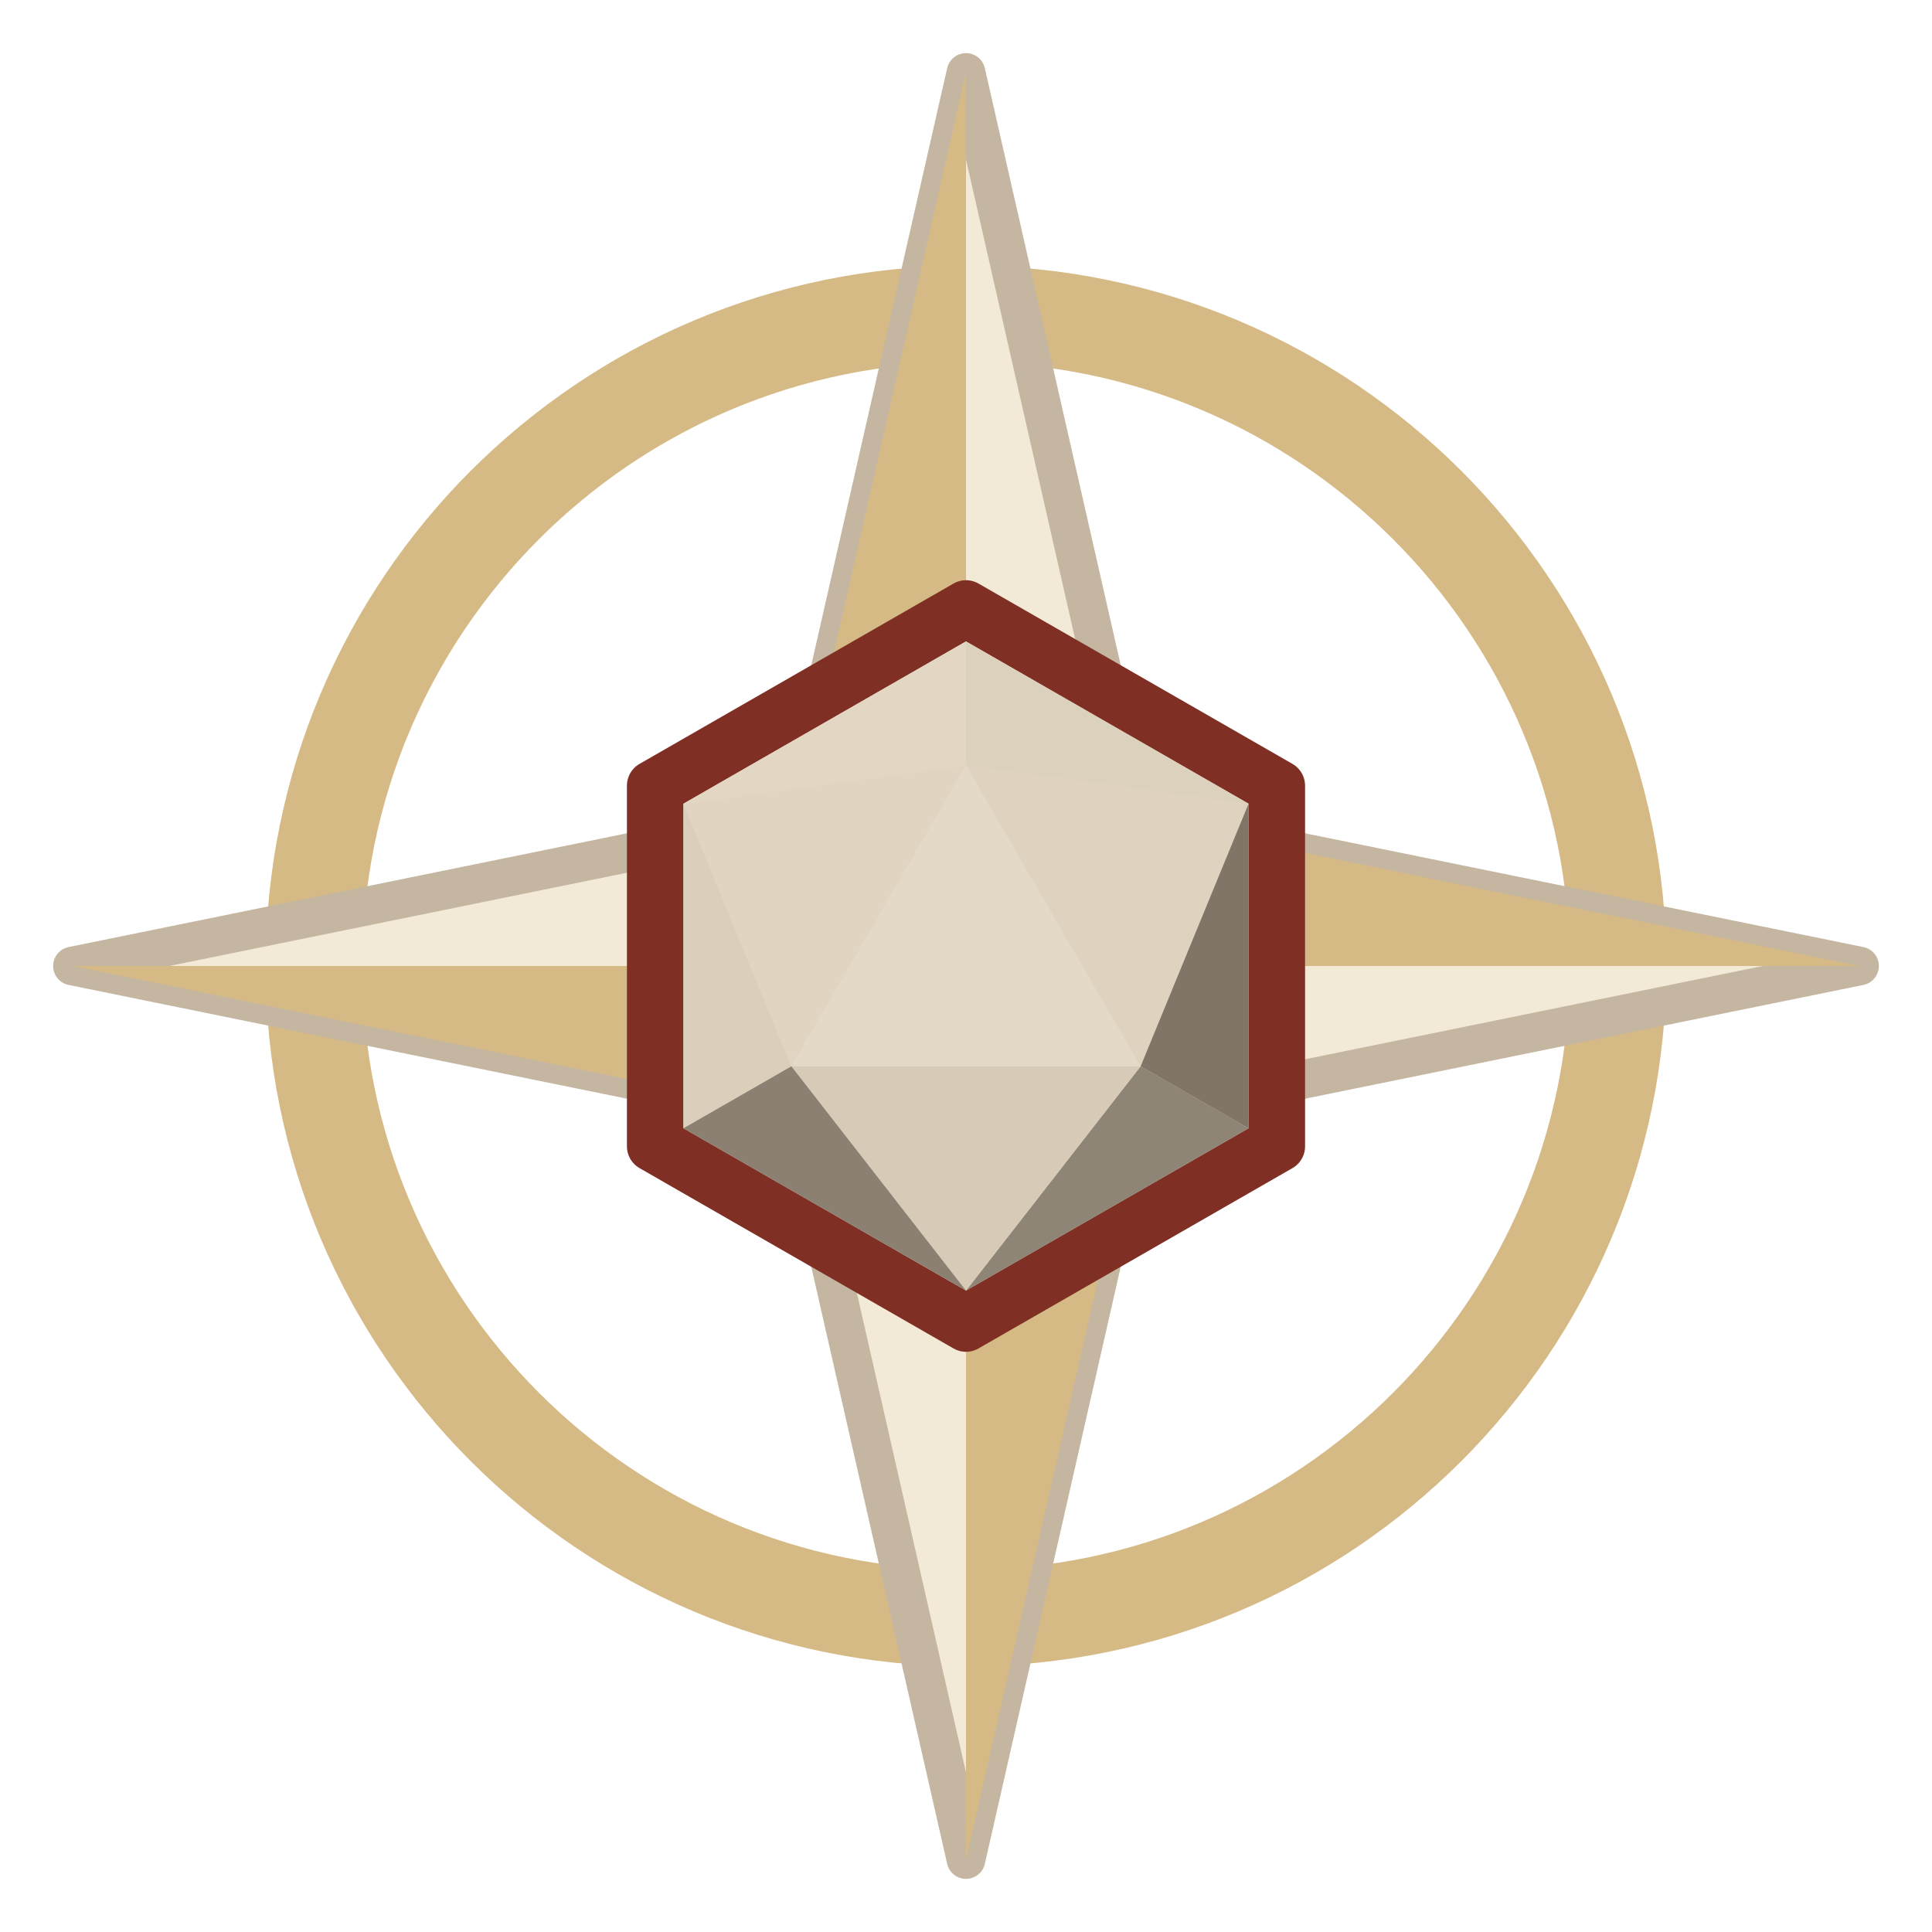
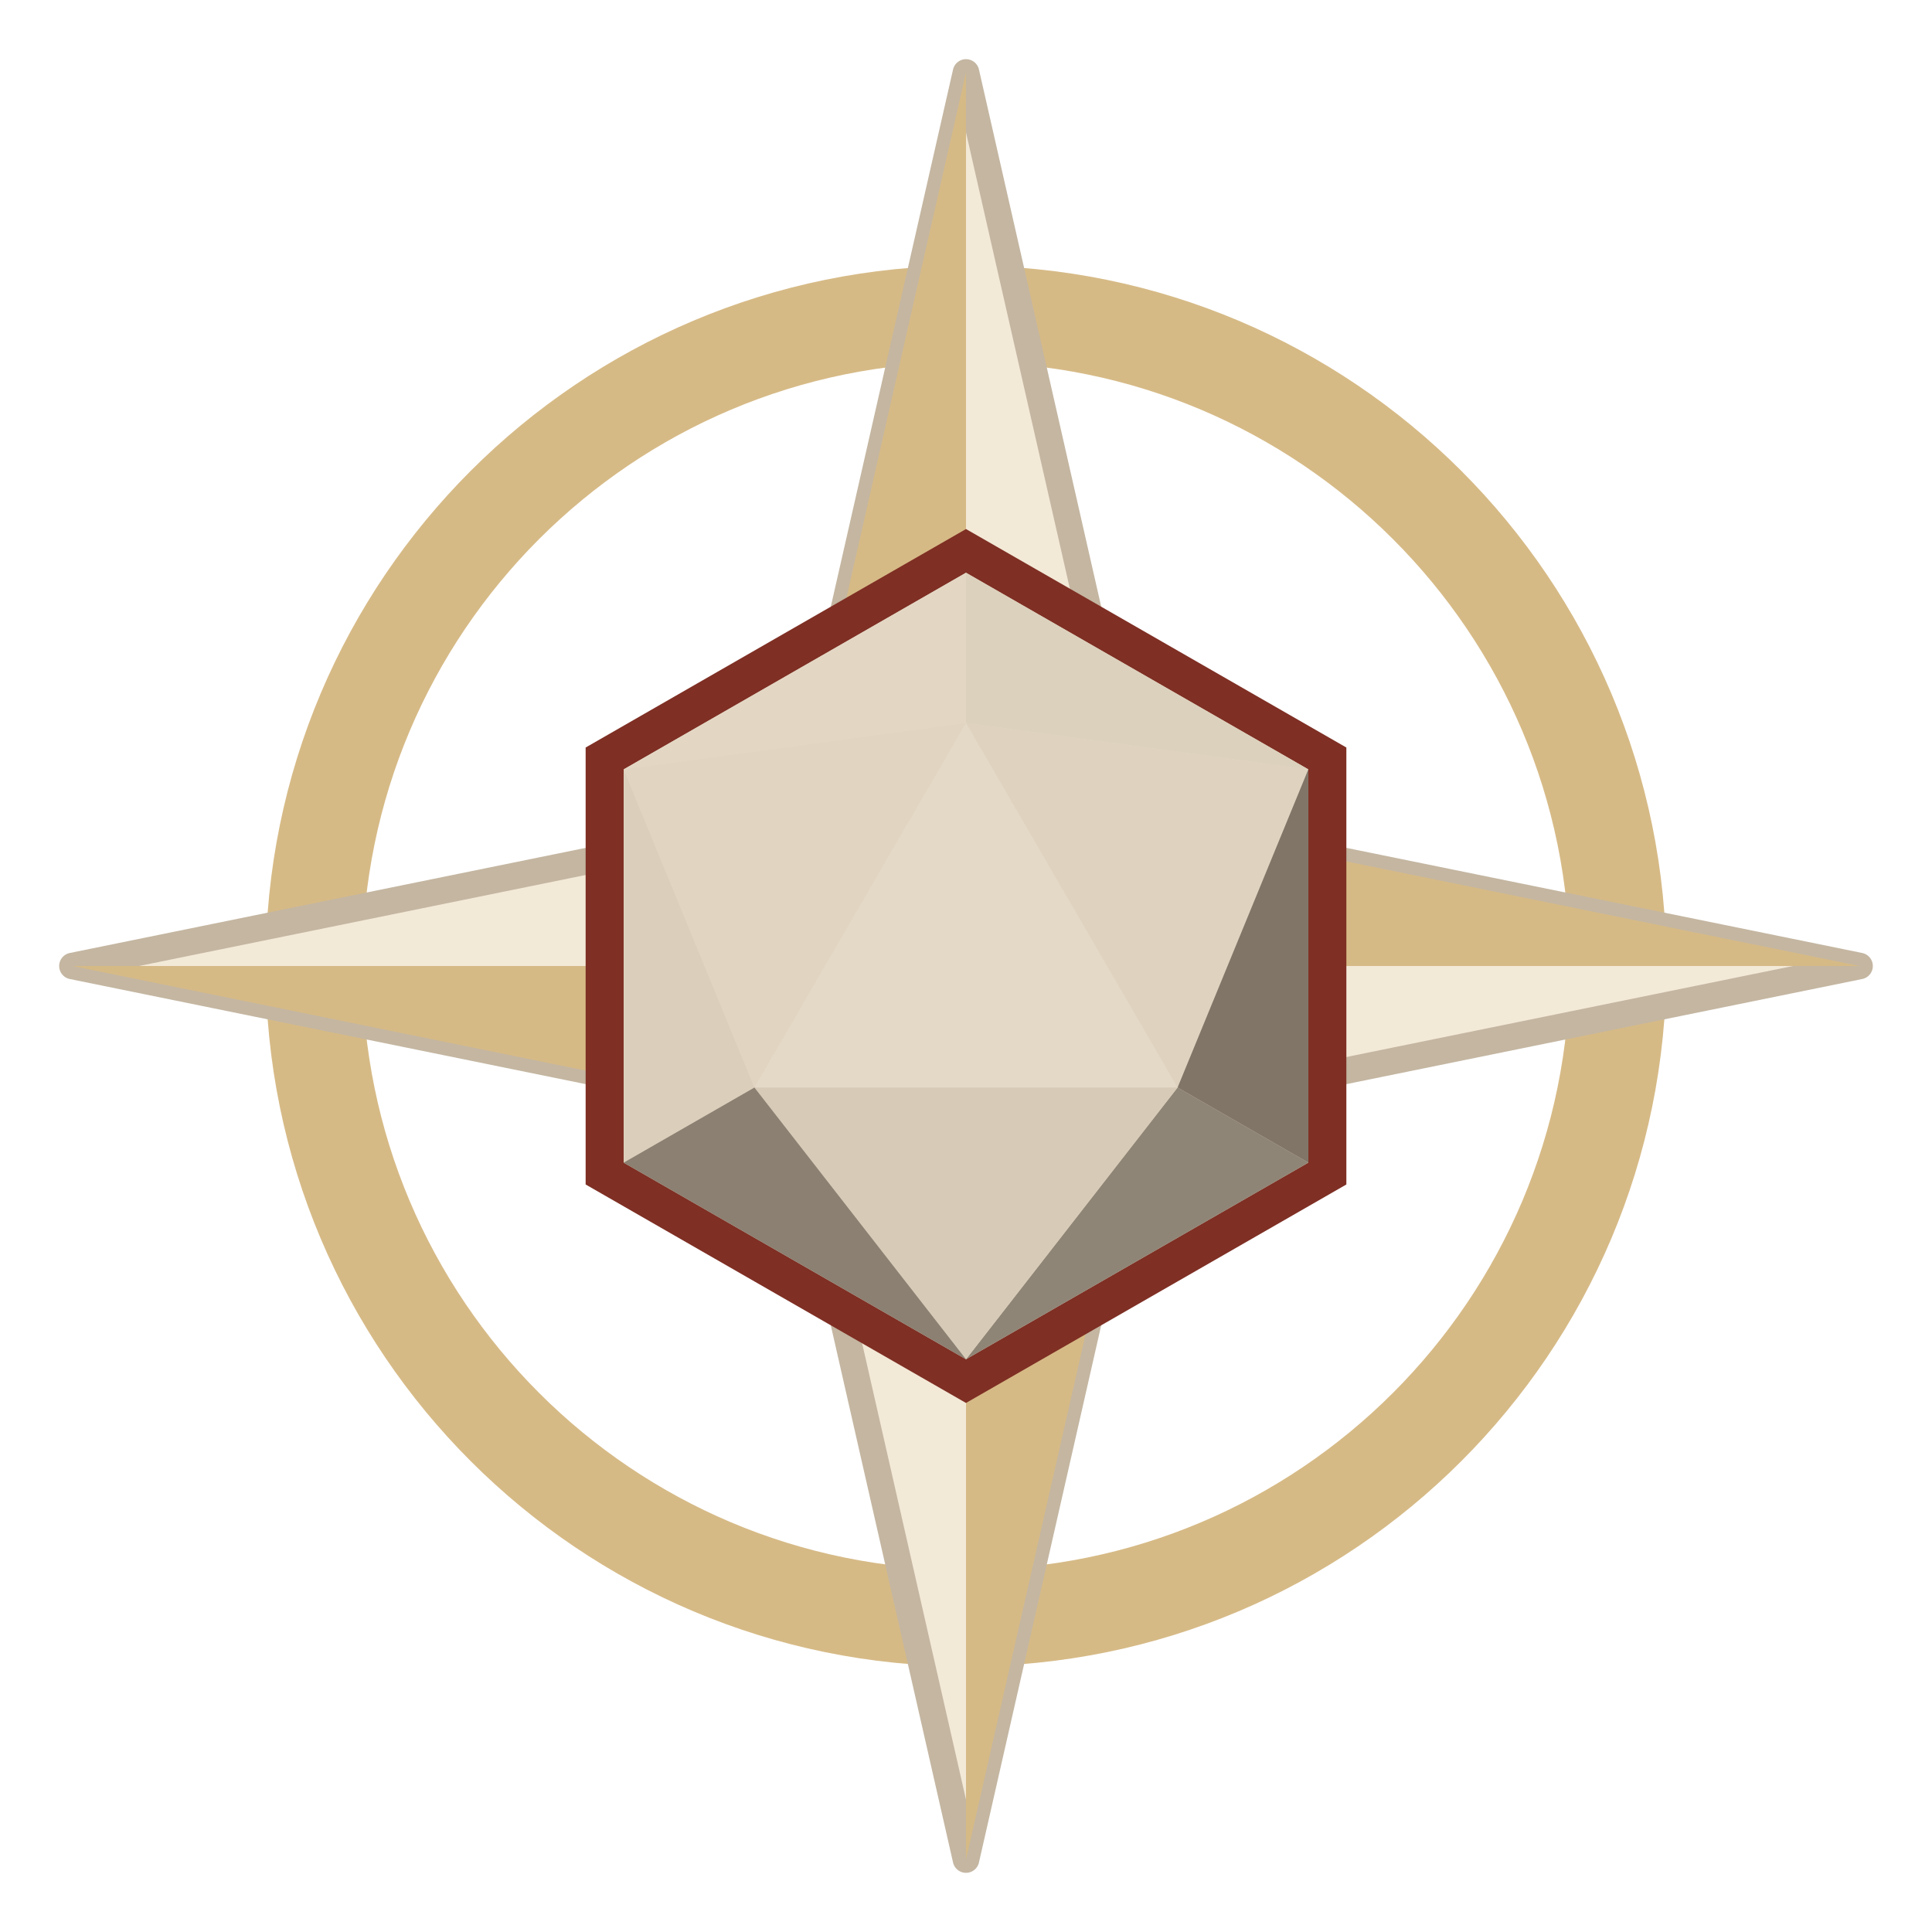
<svg xmlns="http://www.w3.org/2000/svg" width="160" height="160" viewBox="0 0 160 160" role="img" aria-labelledby="title description">
  <circle cx="80" cy="80" r="54" fill="none" stroke="#D6BA86" stroke-width="8" />
-   <g fill="#F3E9D7" stroke="#C4B6A1" stroke-width="3.2" stroke-linejoin="round">
+   <g fill="#F3E9D7" stroke="#C4B6A1" stroke-width="2.2" stroke-linejoin="round">
    <path d="M80 6 94.566 70 80 66 65.434 70Z" />
    <path d="M154 80 90 93.042 94 80 90 66.958Z" />
    <path d="M80 154 65.434 90 80 94 94.566 90Z" />
    <path d="M6 80 70 66.958 66 80 70 93.042Z" />
  </g>
  <g fill="#D6BA86">
    <path d="M80 6v60L65.434 70Z" />
    <path d="M154 80H94L90 66.958Z" />
    <path d="M80 154V94L94.566 90Z" />
    <path d="M6 80H66L70 93.042Z" />
  </g>
-   <g transform="translate(54 50.1312) scale(.52)">
+   <g transform="translate(48.5 43.8128) scale(.63)">
    <path fill="#7F2F24" d="M50 0 100 28.72 100 86.16 50 114.88 0 86.16 0 28.72Z" />
    <path fill="#E4D9C6" d="M50 5.744 95 31.592 95 83.288 50 109.136 5 83.288 5 31.592Z" />
    <path fill="#E4D9C6" d="M50 25.49 77.812 73.415 22.188 73.415Z" />
    <path fill="#DFD3C0" d="M50 25.49 77.812 73.415 95 31.592Z" />
    <path fill="#E3D7C4" d="M50 25.49 5 31.592 50 5.744Z" />
    <path fill="#E1D5C2" d="M50 25.49 5 31.592 22.188 73.415Z" />
    <path fill="#DCD1BD" d="M50 25.49 50 5.744 95 31.592Z" />
    <path fill="#8F8576" d="M77.812 73.415 50 109.136 95 83.288Z" />
    <path fill="#D7CBB7" d="M77.812 73.415 50 109.136 22.188 73.415Z" />
    <path fill="#807567" d="M77.812 73.415 95 83.288 95 31.592Z" />
    <path fill="#DBCFBB" d="M5 31.592 22.188 73.415 5 83.288Z" />
    <path fill="#8B8072" d="M50 109.136 22.188 73.415 5 83.288Z" />
-     <path fill="none" stroke="#7F2F24" stroke-width="8" stroke-linejoin="round" d="M50 0 100 28.72 100 86.16 50 114.88 0 86.16 0 28.72Z" />
  </g>
</svg>
